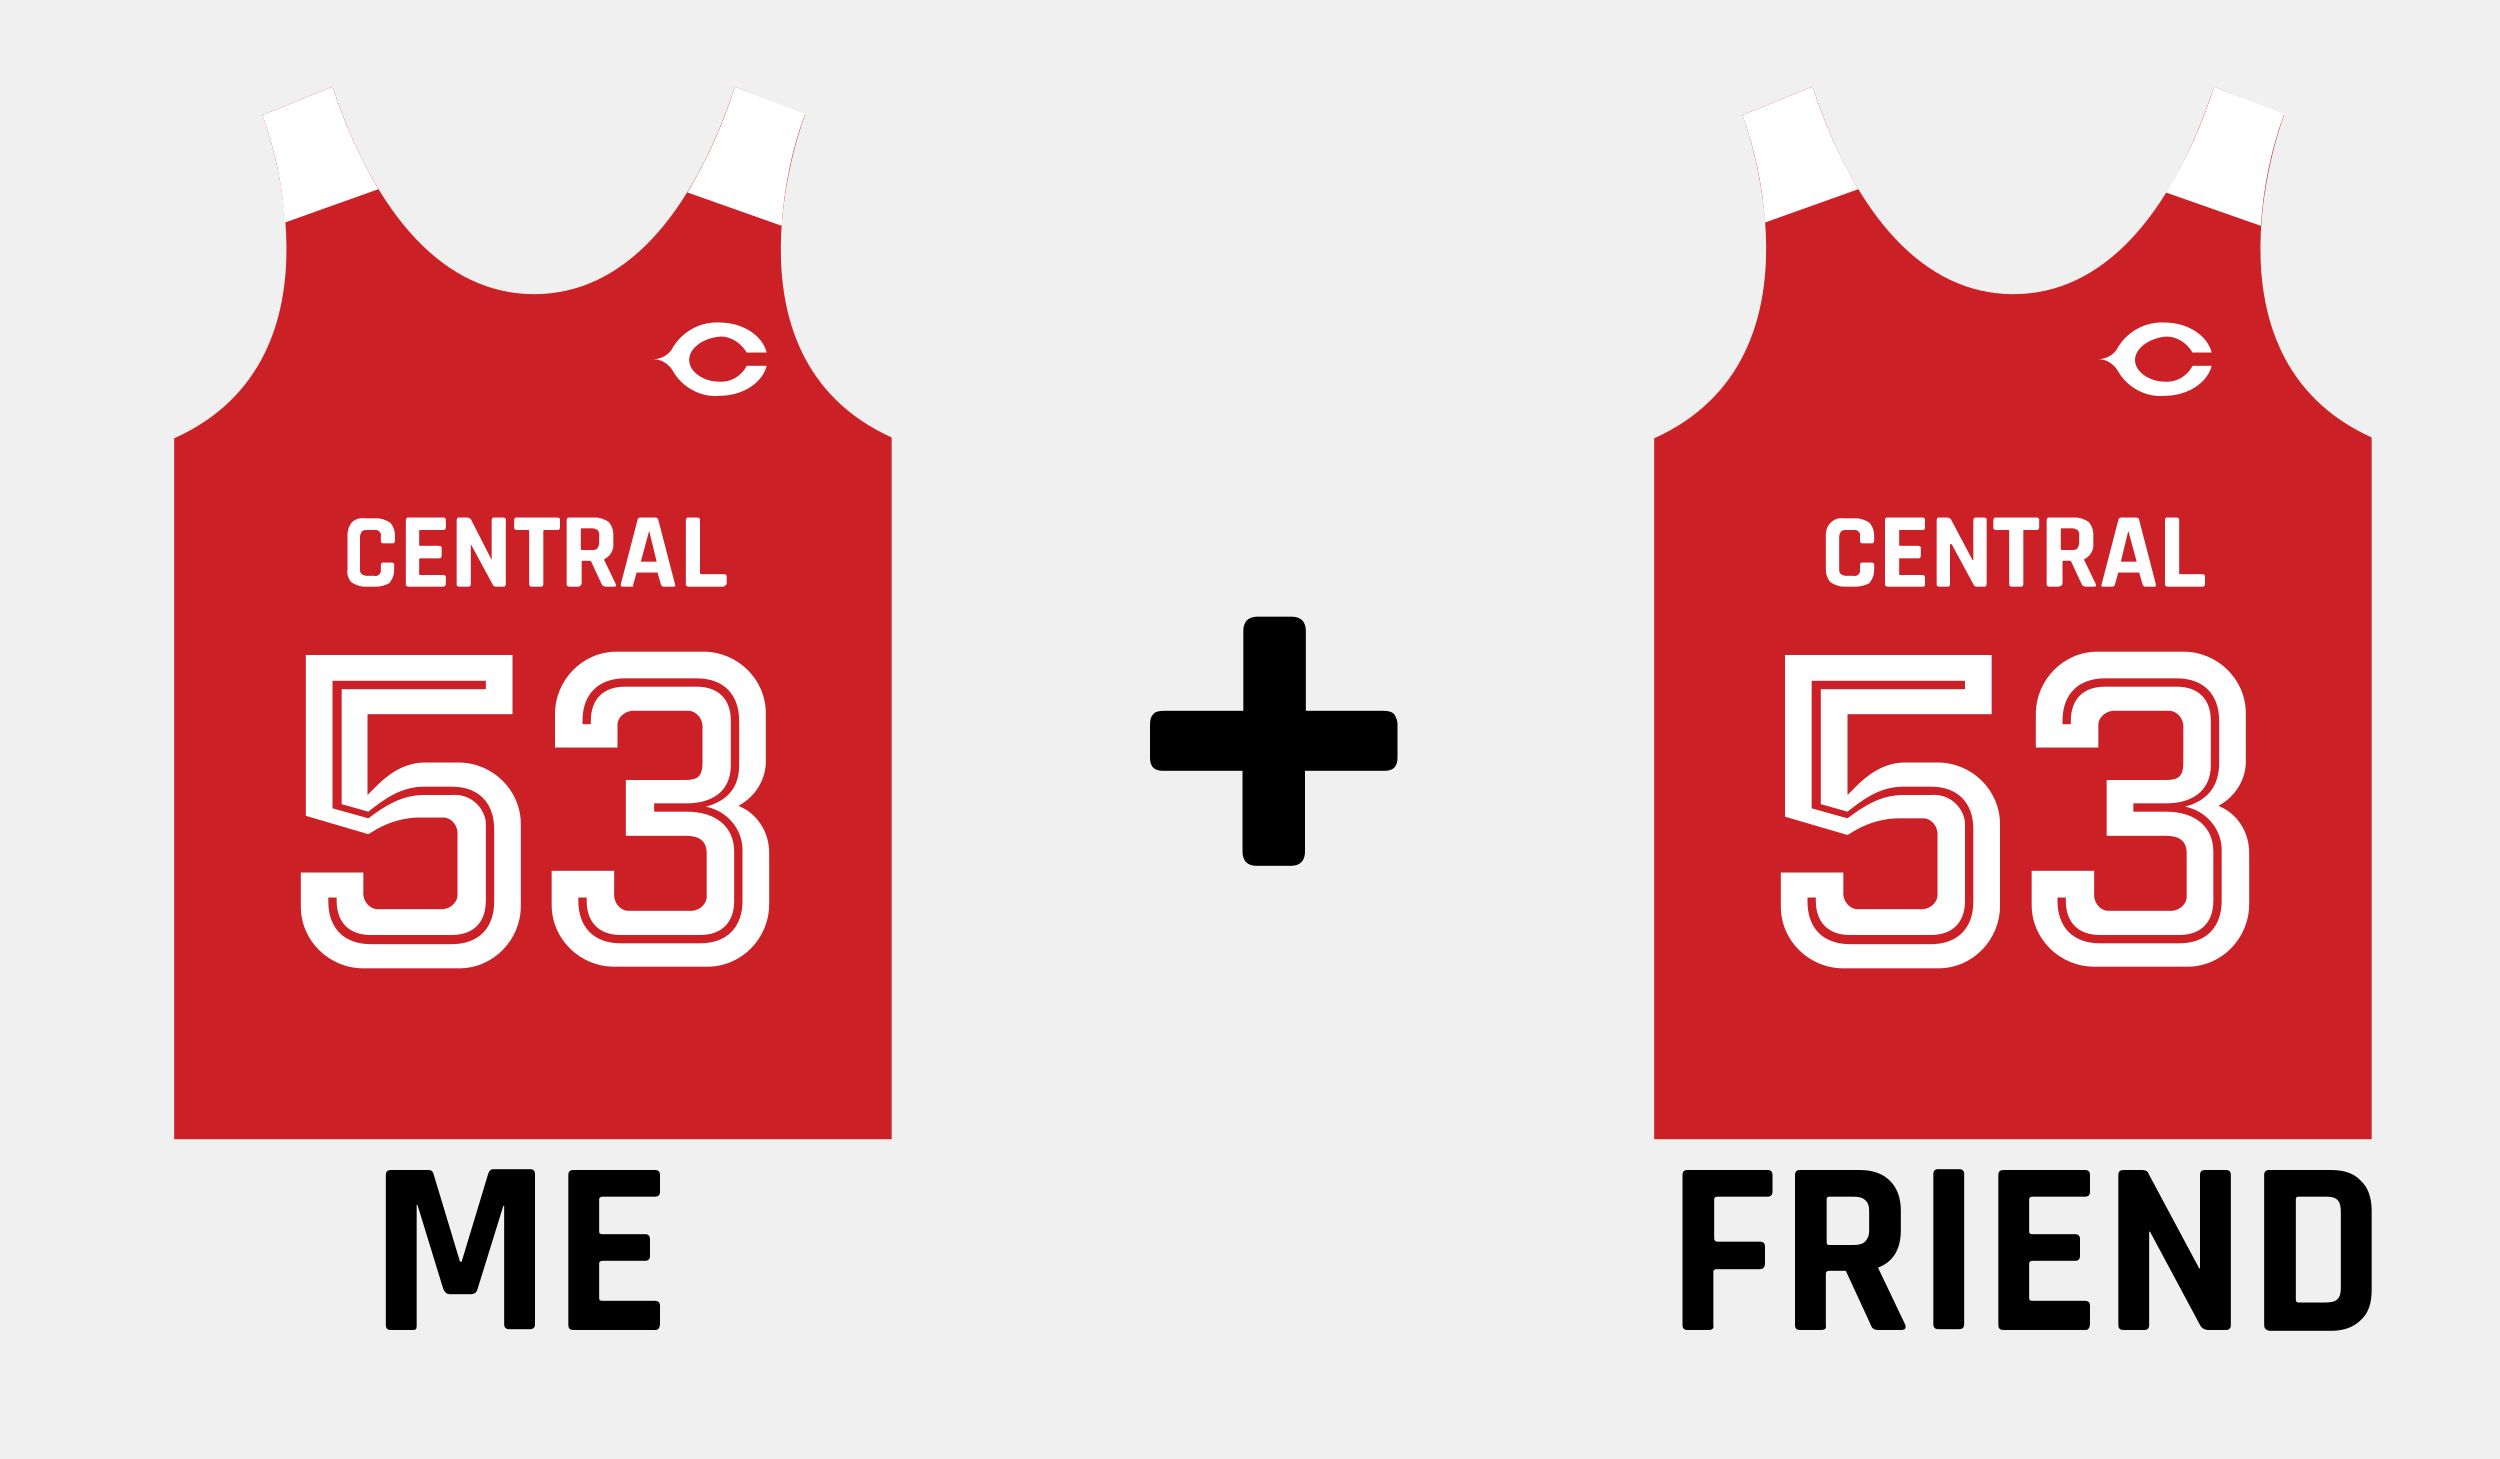
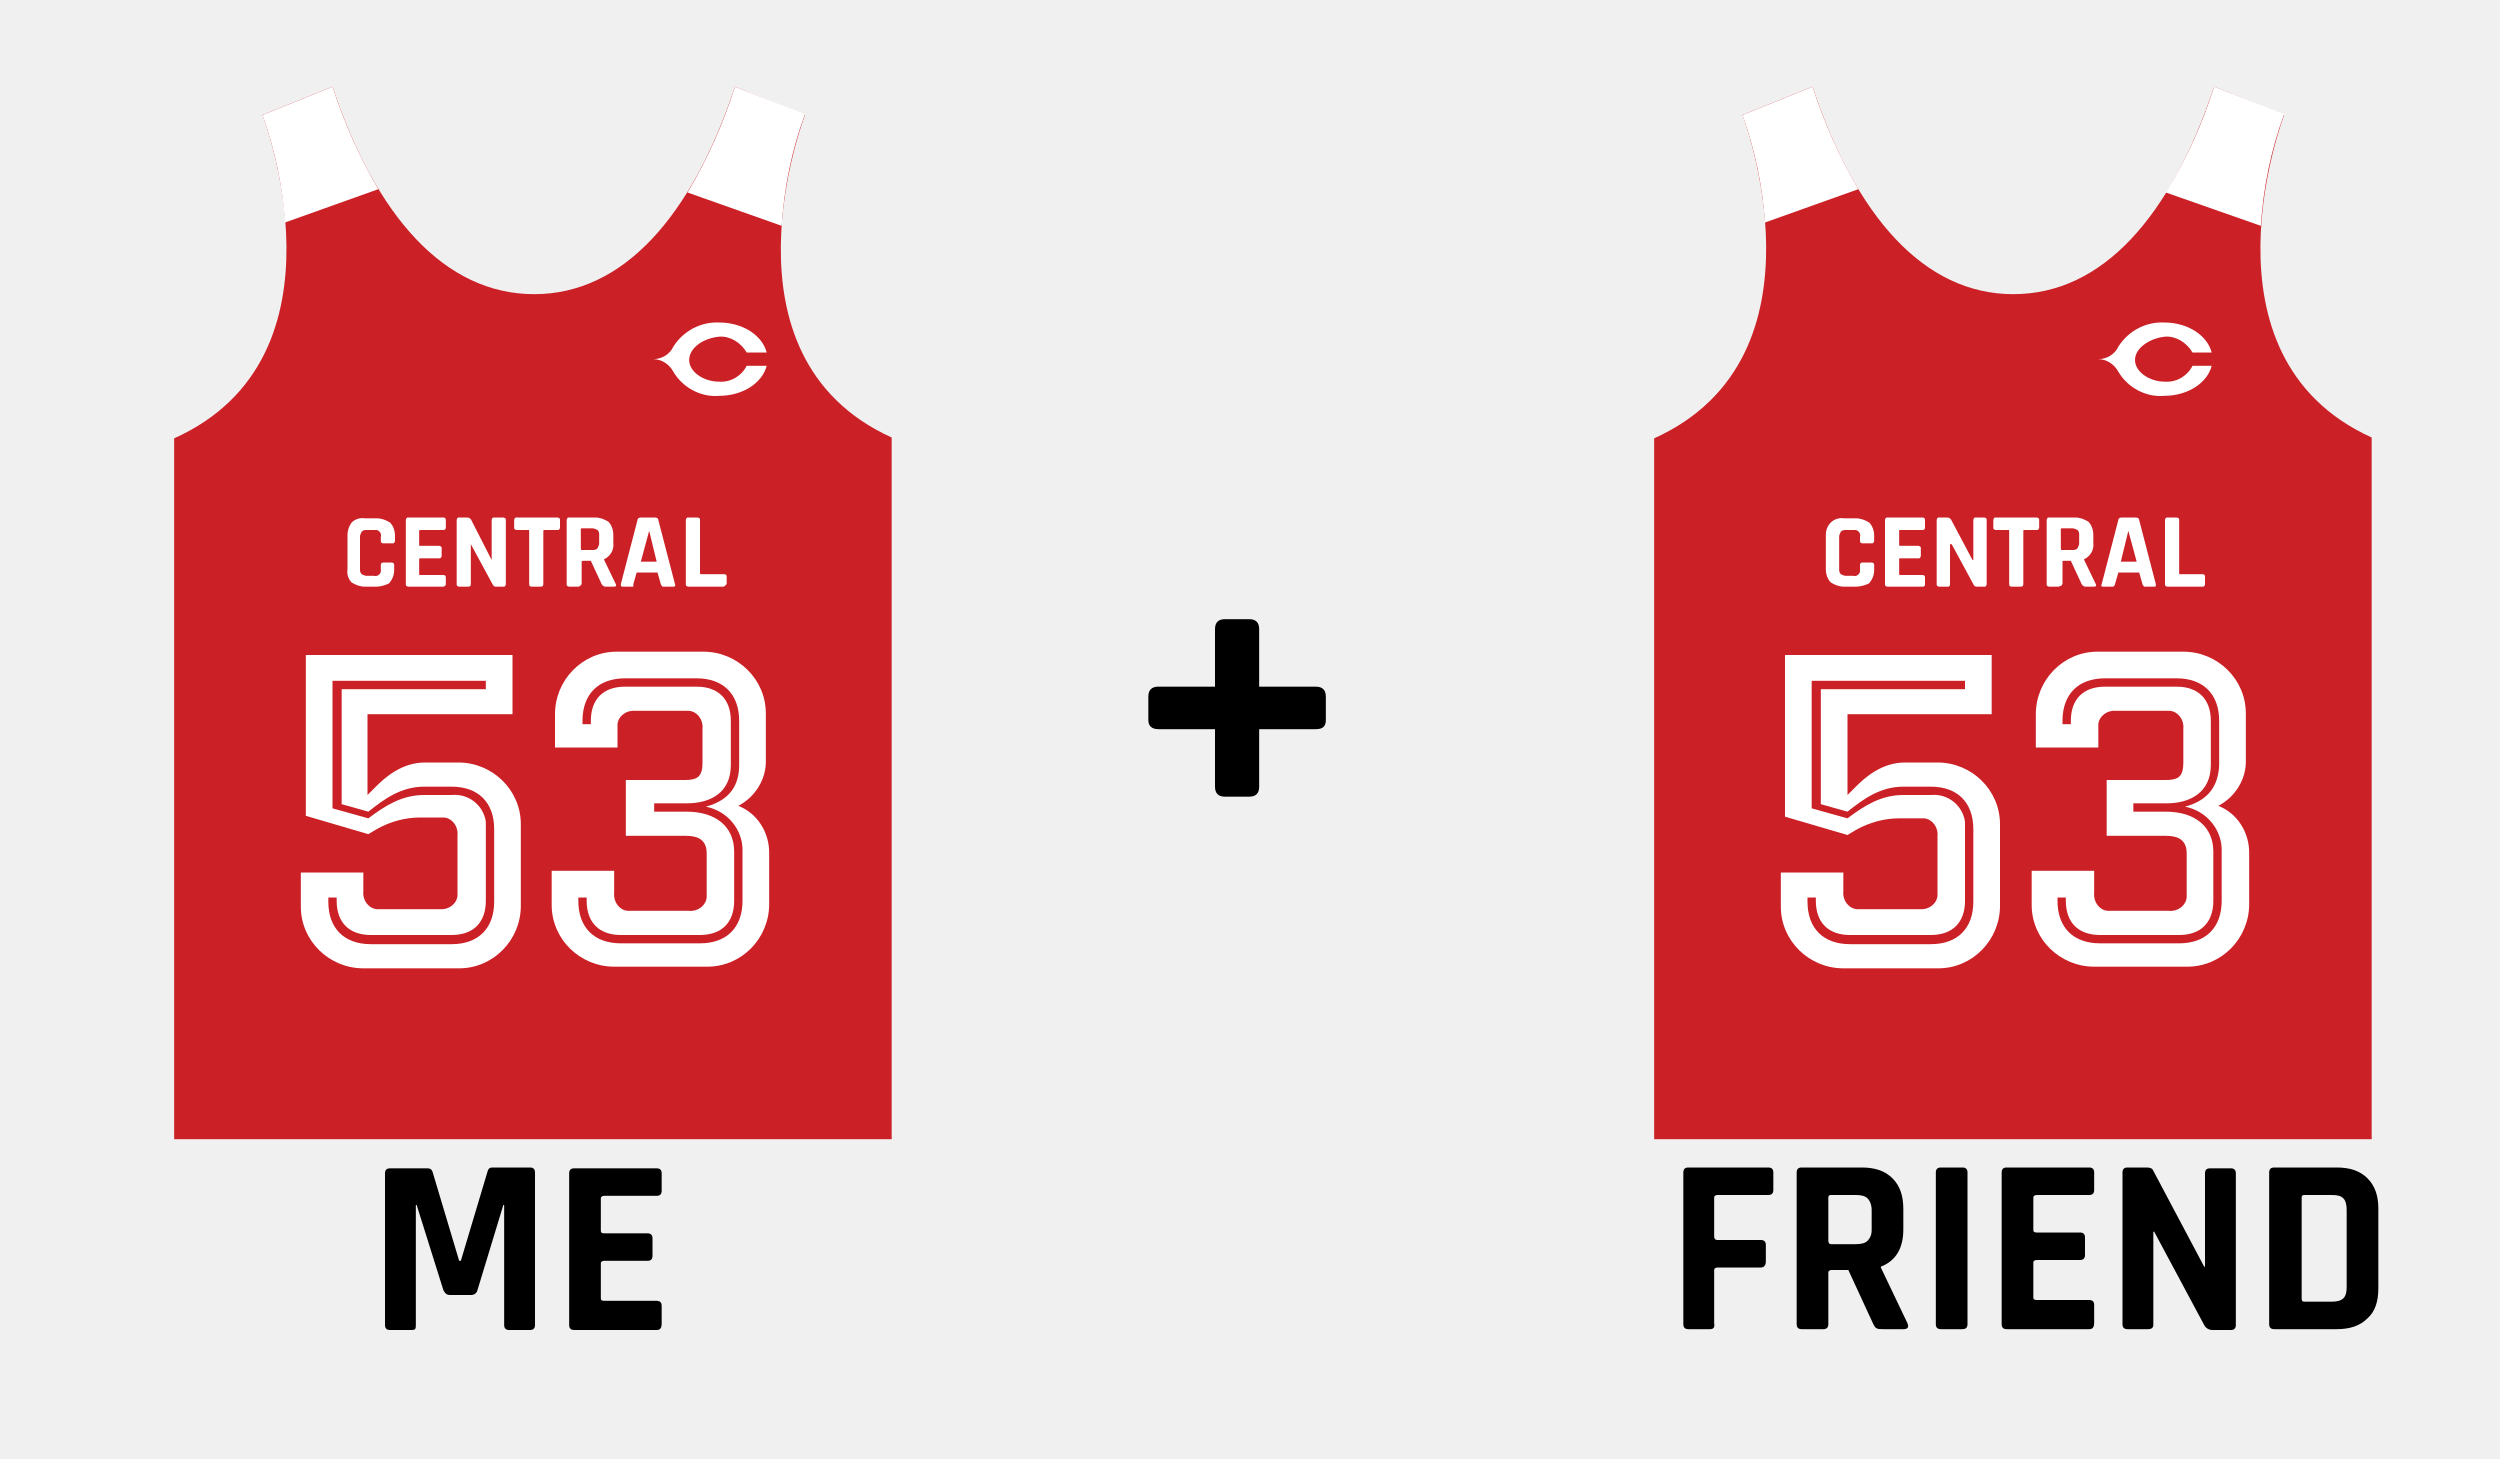
<svg xmlns="http://www.w3.org/2000/svg" version="1.1" id="Layer_2" x="0px" y="0px" viewBox="0 0 300 175" style="enable-background:new 0 0 300 175;" xml:space="preserve">
  <style type="text/css">
	.st0{fill:#CB2026;}
	.st1{fill:#FFFFFF;}
- 	.st2{enable-background:new    ;}
</style>
-   <path class="st0" d="M96.6,13.8l-8.4-3.4C83,26,74.8,35.3,64.1,35.3S45.1,26,39.9,10.4l-8.4,3.4c0,0,11.2,29-10.6,38.8v84.1h86.1  V52.5C85.4,42.7,96.6,13.8,96.6,13.8z" />
-   <path class="st1" d="M44.1,85.7v9.7l1-1c1.1-1.1,3.1-2.9,5.9-2.9H55c4.1,0,7.5,3.3,7.5,7.4c0,0,0,0,0,0.1v9.7c0,4.1-3.3,7.5-7.4,7.5  c0,0,0,0-0.1,0H43.6c-4.1,0-7.5-3.3-7.5-7.4c0,0,0,0,0-0.1v-4h7.5v2.3c-0.1,1,0.6,2,1.6,2.1c0.1,0,0.3,0,0.4,0h7.2  c1,0.1,2-0.6,2.1-1.6c0-0.2,0-0.3,0-0.5v-6.8c0.1-1-0.6-2-1.6-2.1c-0.1,0-0.3,0-0.4,0h-2.5c-1.8,0-3.6,0.5-5.2,1.4l-1,0.6l-7.5-2.2  V78.6h24.8v7.1H44.1z M39.4,108.2c0,3.2,1.9,5.1,5.1,5.1h9.7c3.2,0,5.1-1.9,5.1-5.1v-8.7c0-3.2-1.9-5.1-5.1-5.1h-3.3  c-2.8,0-4.8,1.5-6.7,3l-3.2-0.9V82.7h17.3v-1H39.9V97l4.3,1.2c2-1.5,4-2.8,6.7-2.8h3.3c2-0.2,3.8,1.2,4.1,3.2c0,0.3,0,0.6,0,0.8v8.7  c0,2.6-1.5,4.1-4.1,4.1h-9.7c-2.6,0-4.1-1.5-4.1-4.1v-0.4h-1L39.4,108.2z" />
+   <path class="st0" d="M96.6,13.8l-8.4-3.4C83,26,74.8,35.3,64.1,35.3s-19-9.3-24.2-24.9l-8.4,3.4c0,0,11.2,29-10.6,38.8v84.1H107  V52.5C85.4,42.7,96.6,13.8,96.6,13.8z" />
+   <path class="st1" d="M44.1,85.7v9.7l1-1c1.1-1.1,3.1-2.9,5.9-2.9h4c4.1,0,7.5,3.3,7.5,7.4c0,0,0,0,0,0.1v9.7c0,4.1-3.3,7.5-7.4,7.5  c0,0,0,0-0.1,0H43.6c-4.1,0-7.5-3.3-7.5-7.4c0,0,0,0,0-0.1v-4h7.5v2.3c-0.1,1,0.6,2,1.6,2.1c0.1,0,0.3,0,0.4,0h7.2  c1,0.1,2-0.6,2.1-1.6c0-0.2,0-0.3,0-0.5v-6.8c0.1-1-0.6-2-1.6-2.1c-0.1,0-0.3,0-0.4,0h-2.5c-1.8,0-3.6,0.5-5.2,1.4l-1,0.6l-7.5-2.2  V78.6h24.8v7.1H44.1z M39.4,108.2c0,3.2,1.9,5.1,5.1,5.1h9.7c3.2,0,5.1-1.9,5.1-5.1v-8.7c0-3.2-1.9-5.1-5.1-5.1h-3.3  c-2.8,0-4.8,1.5-6.7,3L41,96.5V82.7h17.3v-1H39.9V97l4.3,1.2c2-1.5,4-2.8,6.7-2.8h3.3c2-0.2,3.8,1.2,4.1,3.2c0,0.3,0,0.6,0,0.8v8.7  c0,2.6-1.5,4.1-4.1,4.1h-9.7c-2.6,0-4.1-1.5-4.1-4.1v-0.4h-1V108.2z" />
  <path class="st1" d="M73.7,107.2c-0.1,1,0.6,2,1.6,2.1c0.1,0,0.3,0,0.4,0h7c1,0.1,2-0.6,2.1-1.6c0-0.1,0-0.3,0-0.4v-4.9  c0-1.6-1-2.1-2.5-2.1h-7.2v-6.7h7.1c1.5,0,2.1-0.4,2.1-2.1v-4.1c0.1-1-0.6-2-1.6-2.1c-0.1,0-0.3,0-0.4,0h-6.1c-1-0.1-2,0.6-2.1,1.6  c0,0.1,0,0.3,0,0.4v2.4h-7.5v-4c0-4.1,3.3-7.5,7.4-7.5c0,0,0,0,0.1,0h10.3c4.1,0,7.5,3.3,7.5,7.4c0,0,0,0,0,0.1v5.4  c0.1,2.3-1.2,4.5-3.3,5.6c2.3,0.9,3.7,3.2,3.7,5.6v6.2c0,4.1-3.3,7.5-7.4,7.5c0,0,0,0-0.1,0H73.7c-4.1,0-7.5-3.3-7.5-7.4  c0,0,0,0,0-0.1v-4h7.5V107.2z M88.7,91.8v-5.3c0-3.2-1.9-5.1-5.1-5.1H75c-3.2,0-5.1,1.9-5.1,5.1v0.4h1v-0.4c0-2.6,1.5-4.1,4.1-4.1  h8.6c2.6,0,4.1,1.5,4.1,4.1v5.3c0,3.3-2.4,4.6-5.3,4.6h-3.9v1h3.9c3.5,0,5.7,1.8,5.7,4.8v5.9c0,2.6-1.5,4.1-4.1,4.1h-9.5  c-2.6,0-4.1-1.5-4.1-4.1v-0.4h-1v0.4c0,3.2,1.9,5.1,5.1,5.1H84c3.2,0,5.1-1.9,5.1-5.1v-5.9c0.1-2.6-1.8-4.9-4.4-5.4  C87.7,96,88.7,94.1,88.7,91.8L88.7,91.8z" />
  <path class="st1" d="M93.8,27.1c0.3-4.6,1.2-9.1,2.8-13.4l-8.4-3.3c-1.4,4.4-3.3,8.7-5.7,12.7L93.8,27.1z" />
  <path class="st1" d="M45.4,22.7c-2.3-3.9-4.1-8-5.5-12.3l-8.4,3.4c1.5,4.2,2.4,8.5,2.7,12.9L45.4,22.7z" />
  <path class="st1" d="M82.7,43.2c0,1.4,1.7,2.6,3.6,2.6c1.4,0.1,2.7-0.7,3.3-1.9H92c-0.5,2-2.8,3.6-5.7,3.6c-2.2,0.2-4.4-1-5.5-2.9  c-0.5-0.9-1.4-1.5-2.4-1.5c1,0,2-0.6,2.4-1.5c1.2-1.9,3.3-3,5.5-2.9c2.9,0,5.2,1.6,5.7,3.6h-2.4c-0.7-1.2-2-2-3.3-1.9  C84.3,40.6,82.7,41.8,82.7,43.2z" />
-   <path class="st1" d="M45.2,70.4h-1.4c-0.6,0-1.1-0.2-1.6-0.5c-0.4-0.4-0.6-1-0.5-1.6v-4.1c0-0.6,0.2-1.1,0.5-1.5  c0.4-0.4,1-0.6,1.6-0.5h1.4c0.6,0,1.1,0.2,1.6,0.5c0.4,0.4,0.6,1,0.6,1.6v0.6c0,0.1-0.1,0.3-0.2,0.3c0,0,0,0-0.1,0h-1.1  c-0.2,0-0.3-0.1-0.3-0.3v-0.5c0.1-0.3-0.1-0.7-0.5-0.8c-0.1,0-0.2,0-0.3,0H44c-0.2,0-0.4,0-0.6,0.2c-0.1,0.2-0.2,0.4-0.2,0.6v3.9  c0,0.2,0,0.4,0.2,0.6c0.2,0.1,0.4,0.2,0.6,0.2h0.9c0.3,0.1,0.7-0.1,0.8-0.5c0-0.1,0-0.2,0-0.3v-0.5c0-0.2,0.1-0.3,0.3-0.3H47  c0.1,0,0.3,0.1,0.3,0.2c0,0,0,0,0,0.1v0.6c0,0.6-0.2,1.1-0.6,1.6C46.3,70.2,45.7,70.4,45.2,70.4z" />
+   <path class="st1" d="M45.2,70.4h-1.4c-0.6,0-1.1-0.2-1.6-0.5c-0.4-0.4-0.6-1-0.5-1.6v-4.1c0-0.6,0.2-1.1,0.5-1.5  c0.4-0.4,1-0.6,1.6-0.5h1.4c0.6,0,1.1,0.2,1.6,0.5c0.4,0.4,0.6,1,0.6,1.6v0.6c0,0.1-0.1,0.3-0.2,0.3c0,0,0,0-0.1,0H46  c-0.2,0-0.3-0.1-0.3-0.3v-0.5c0.1-0.3-0.1-0.7-0.5-0.8c-0.1,0-0.2,0-0.3,0H44c-0.2,0-0.4,0-0.6,0.2c-0.1,0.2-0.2,0.4-0.2,0.6v3.9  c0,0.2,0,0.4,0.2,0.6c0.2,0.1,0.4,0.2,0.6,0.2h0.9c0.3,0.1,0.7-0.1,0.8-0.5c0-0.1,0-0.2,0-0.3v-0.5c0-0.2,0.1-0.3,0.3-0.3h1  c0.1,0,0.3,0.1,0.3,0.2c0,0,0,0,0,0.1v0.6c0,0.6-0.2,1.1-0.6,1.6C46.3,70.2,45.7,70.4,45.2,70.4z" />
  <path class="st1" d="M53.2,70.4H49c-0.1,0-0.3-0.1-0.3-0.2c0,0,0,0,0-0.1v-7.7c0-0.1,0.1-0.3,0.2-0.3c0,0,0,0,0.1,0h4.2  c0.2,0,0.3,0.1,0.3,0.3v0.9c0,0.2-0.1,0.3-0.3,0.3h-2.7c-0.1,0-0.2,0-0.2,0.1v1.7c0,0.1,0,0.1,0.2,0.1h2.2c0.1,0,0.3,0.1,0.3,0.2  c0,0,0,0,0,0.1v0.9c0,0.1-0.1,0.3-0.2,0.3c0,0,0,0-0.1,0h-2.2c-0.1,0-0.2,0-0.2,0.1v1.8c0,0.1,0,0.1,0.2,0.1h2.7  c0.2,0,0.3,0.1,0.3,0.3v0.9C53.4,70.3,53.3,70.4,53.2,70.4z" />
-   <path class="st1" d="M56.2,70.4h-1.1c-0.1,0-0.3-0.1-0.3-0.2c0,0,0,0,0-0.1v-7.7c0-0.1,0.1-0.3,0.2-0.3c0,0,0,0,0.1,0h1  c0.1,0,0.3,0.1,0.4,0.2l2.5,4.9h0v-4.8c0-0.1,0.1-0.3,0.2-0.3c0,0,0,0,0.1,0h1.1c0.1,0,0.3,0.1,0.3,0.2c0,0,0,0,0,0.1v7.7  c0,0.1-0.1,0.3-0.2,0.3c0,0,0,0-0.1,0h-0.9c-0.2,0-0.3-0.1-0.4-0.3l-2.6-4.8h0v4.8C56.5,70.3,56.4,70.4,56.2,70.4  C56.2,70.4,56.2,70.4,56.2,70.4z" />
-   <path class="st1" d="M64.9,70.4h-1.1c-0.2,0-0.3-0.1-0.3-0.3v-6.4c0-0.1,0-0.1-0.1-0.1c0,0,0,0,0,0H62c-0.1,0-0.3-0.1-0.3-0.2  c0,0,0,0,0-0.1v-0.9c0-0.1,0.1-0.3,0.2-0.3c0,0,0,0,0.1,0h4.9c0.1,0,0.3,0.1,0.3,0.2c0,0,0,0,0,0.1v0.9c0,0.1-0.1,0.3-0.2,0.3  c0,0,0,0-0.1,0h-1.5c-0.1,0-0.2,0-0.2,0.1v6.4C65.2,70.3,65.1,70.4,64.9,70.4C65,70.4,65,70.4,64.9,70.4z" />
-   <path class="st1" d="M69.4,70.4h-1.1c-0.1,0-0.3-0.1-0.3-0.2c0,0,0,0,0-0.1v-7.7c0-0.1,0.1-0.3,0.2-0.3c0,0,0,0,0.1,0h3.1  c0.6,0,1.1,0.2,1.6,0.5c0.4,0.4,0.6,1,0.6,1.6v1c0.1,0.8-0.4,1.6-1.1,1.9v0.1l1.4,2.9c0.1,0.2,0,0.3-0.2,0.3h-1  c-0.1,0-0.2,0-0.3-0.1c-0.1,0-0.1-0.1-0.2-0.2l-1.3-2.8h-0.9c-0.1,0-0.2,0-0.2,0.1v2.6c0,0.1-0.1,0.3-0.2,0.3  C69.5,70.4,69.5,70.4,69.4,70.4z M69.8,66h1.3c0.2,0,0.4,0,0.6-0.2c0.1-0.2,0.2-0.4,0.2-0.6v-1c0-0.2,0-0.4-0.2-0.6  c-0.2-0.1-0.4-0.2-0.6-0.2h-1.3c-0.1,0-0.1,0-0.1,0.1c0,0,0,0,0,0v2.2C69.7,65.9,69.7,66,69.8,66C69.8,66,69.8,66,69.8,66z" />
-   <path class="st1" d="M76,70.4h-1.3c-0.2,0-0.2-0.1-0.2-0.3l2-7.7c0-0.2,0.2-0.3,0.4-0.3h1.7c0.2,0,0.4,0.1,0.4,0.3l2,7.7  c0.1,0.2,0,0.3-0.2,0.3h-1.2c-0.1,0-0.1,0-0.2-0.1c0-0.1-0.1-0.1-0.1-0.2l-0.4-1.4h-2.5l-0.4,1.4c0,0.1,0,0.1-0.1,0.2  C76.1,70.4,76.1,70.4,76,70.4z M77.9,63.7l-1,3.7h1.9L77.9,63.7L77.9,63.7z" />
+   <path class="st1" d="M56.2,70.4h-1.1c-0.1,0-0.3-0.1-0.3-0.2c0,0,0,0,0-0.1v-7.7c0-0.1,0.1-0.3,0.2-0.3c0,0,0,0,0.1,0h1  c0.1,0,0.3,0.1,0.4,0.2l2.5,4.9l0,0v-4.8c0-0.1,0.1-0.3,0.2-0.3c0,0,0,0,0.1,0h1.1c0.1,0,0.3,0.1,0.3,0.2c0,0,0,0,0,0.1v7.7  c0,0.1-0.1,0.3-0.2,0.3c0,0,0,0-0.1,0h-0.9c-0.2,0-0.3-0.1-0.4-0.3l-2.6-4.8l0,0v4.8C56.5,70.3,56.4,70.4,56.2,70.4L56.2,70.4z" />
+   <path class="st1" d="M64.9,70.4h-1.1c-0.2,0-0.3-0.1-0.3-0.3v-6.4c0-0.1,0-0.1-0.1-0.1l0,0H62c-0.1,0-0.3-0.1-0.3-0.2c0,0,0,0,0-0.1  v-0.9c0-0.1,0.1-0.3,0.2-0.3c0,0,0,0,0.1,0h4.9c0.1,0,0.3,0.1,0.3,0.2c0,0,0,0,0,0.1v0.9c0,0.1-0.1,0.3-0.2,0.3c0,0,0,0-0.1,0h-1.5  c-0.1,0-0.2,0-0.2,0.1v6.4C65.2,70.3,65.1,70.4,64.9,70.4C65,70.4,65,70.4,64.9,70.4z" />
+   <path class="st1" d="M69.4,70.4h-1.1c-0.1,0-0.3-0.1-0.3-0.2c0,0,0,0,0-0.1v-7.7c0-0.1,0.1-0.3,0.2-0.3c0,0,0,0,0.1,0h3.1  c0.6,0,1.1,0.2,1.6,0.5c0.4,0.4,0.6,1,0.6,1.6v1c0.1,0.8-0.4,1.6-1.1,1.9v0.1l1.4,2.9c0.1,0.2,0,0.3-0.2,0.3h-1  c-0.1,0-0.2,0-0.3-0.1c-0.1,0-0.1-0.1-0.2-0.2l-1.3-2.8H70c-0.1,0-0.2,0-0.2,0.1V70c0,0.1-0.1,0.3-0.2,0.3  C69.5,70.4,69.5,70.4,69.4,70.4z M69.8,66h1.3c0.2,0,0.4,0,0.6-0.2c0.1-0.2,0.2-0.4,0.2-0.6v-1c0-0.2,0-0.4-0.2-0.6  c-0.2-0.1-0.4-0.2-0.6-0.2h-1.3c-0.1,0-0.1,0-0.1,0.1l0,0v2.2C69.7,65.9,69.7,66,69.8,66L69.8,66z" />
+   <path class="st1" d="M76,70.4h-1.3c-0.2,0-0.2-0.1-0.2-0.3l2-7.7c0-0.2,0.2-0.3,0.4-0.3h1.7c0.2,0,0.4,0.1,0.4,0.3l2,7.7  c0.1,0.2,0,0.3-0.2,0.3h-1.2c-0.1,0-0.1,0-0.2-0.1c0-0.1-0.1-0.1-0.1-0.2l-0.4-1.4h-2.5L76,70.1C76,70.2,76,70.2,76,70.4  C76.1,70.4,76.1,70.4,76,70.4z M77.9,63.7l-1,3.7h1.9L77.9,63.7L77.9,63.7z" />
  <path class="st1" d="M86.8,70.4h-4.2c-0.1,0-0.3-0.1-0.3-0.2c0,0,0,0,0-0.1v-7.7c0-0.1,0.1-0.3,0.2-0.3c0,0,0,0,0.1,0h1.1  c0.1,0,0.3,0.1,0.3,0.2c0,0,0,0,0,0.1v6.4c0,0.1,0.1,0.1,0.2,0.1h2.7c0.2,0,0.3,0.1,0.3,0.3v0.9C87,70.3,86.9,70.4,86.8,70.4z" />
-   <g class="st2">
-     <path d="M156.5,85.3h9.5c0.6,0,1,0.1,1.3,0.4c0.2,0.3,0.4,0.7,0.4,1.3v3.9c0,1.1-0.5,1.6-1.6,1.6h-9.5v9.7c0,1.1-0.6,1.7-1.7,1.7   h-4.1c-1.1,0-1.7-0.6-1.7-1.7v-9.7h-9.5c-1.1,0-1.6-0.5-1.6-1.6V87c0-0.6,0.1-1,0.4-1.3c0.2-0.3,0.7-0.4,1.3-0.4h9.5v-9.6   c0-1.1,0.6-1.7,1.7-1.7h4.1c1.1,0,1.7,0.6,1.7,1.7V85.3z" />
-   </g>
  <path class="st0" d="M274.1,13.8l-8.4-3.4c-5.2,15.6-13.4,24.9-24.1,24.9s-18.9-9.3-24.1-24.9l-8.4,3.4c0,0,11.1,29-10.6,38.8v84.1  h86.1V52.5C263,42.7,274.1,13.8,274.1,13.8z" />
-   <path class="st1" d="M221.7,85.7v9.7l1-1c1.1-1.1,3.1-2.9,5.9-2.9h3.9c4.1,0,7.5,3.3,7.5,7.4c0,0,0,0,0,0.1v9.7  c0,4.1-3.3,7.5-7.4,7.5c0,0,0,0-0.1,0h-11.3c-4.1,0-7.5-3.3-7.5-7.4c0,0,0,0,0-0.1v-4h7.5v2.3c-0.1,1,0.6,2,1.6,2.1  c0.1,0,0.3,0,0.4,0h7.2c1,0.1,2-0.6,2.1-1.6c0-0.1,0-0.3,0-0.4v-6.8c0.1-1-0.6-2-1.6-2.1c-0.1,0-0.3,0-0.4,0h-2.6  c-1.8,0-3.6,0.5-5.2,1.4l-1,0.6l-7.5-2.2V78.6H239v7.1H221.7z M216.9,108.2c0,3.2,1.9,5.1,5.1,5.1h9.7c3.2,0,5.1-1.9,5.1-5.1v-8.7  c0-3.2-1.9-5.1-5.1-5.1h-3.3c-2.8,0-4.8,1.5-6.7,3l-3.2-0.9V82.7h17.3v-1h-18.4V97l4.3,1.2c2-1.5,4-2.8,6.7-2.8h3.3  c2-0.2,3.8,1.2,4.1,3.2c0,0.3,0,0.6,0,0.8v8.7c0,2.6-1.5,4.1-4.1,4.1H222c-2.6,0-4.1-1.5-4.1-4.1v-0.4h-1L216.9,108.2z" />
-   <path class="st1" d="M251.3,107.2c-0.1,1,0.6,2,1.6,2.1c0.1,0,0.3,0,0.4,0h7c1,0.1,2-0.6,2.1-1.6c0-0.1,0-0.3,0-0.4v-4.9  c0-1.6-1-2.1-2.5-2.1h-7.1v-6.7h7.1c1.5,0,2.1-0.4,2.1-2.1v-4.1c0.1-1-0.6-2-1.6-2.1c-0.1,0-0.3,0-0.4,0h-6.1c-1-0.1-2,0.6-2.1,1.6  c0,0.1,0,0.3,0,0.4v2.4h-7.5v-4c0-4.1,3.3-7.5,7.4-7.5c0,0,0,0,0.1,0H262c4.1,0,7.5,3.3,7.5,7.4c0,0,0,0,0,0.1v5.4  c0.1,2.3-1.2,4.5-3.3,5.6c2.3,0.9,3.7,3.2,3.7,5.6v6.2c0,4.1-3.3,7.5-7.4,7.5c0,0,0,0-0.1,0h-11.1c-4.1,0-7.5-3.3-7.5-7.4  c0,0,0,0,0-0.1v-4h7.5V107.2z M266.3,91.8v-5.3c0-3.2-1.9-5.1-5.1-5.1h-8.6c-3.2,0-5.1,1.9-5.1,5.1v0.4h1v-0.4  c0-2.6,1.5-4.1,4.1-4.1h8.6c2.6,0,4.1,1.5,4.1,4.1v5.3c0,3.3-2.5,4.6-5.3,4.6H256v1h3.9c3.5,0,5.7,1.8,5.7,4.8v5.9  c0,2.6-1.5,4.1-4.1,4.1h-9.5c-2.6,0-4.1-1.5-4.1-4.1v-0.4h-1v0.4c0,3.2,1.9,5.1,5.1,5.1h9.5c3.2,0,5.1-1.9,5.1-5.1v-5.9  c0.1-2.6-1.8-4.9-4.4-5.4C265.2,96,266.2,94.1,266.3,91.8L266.3,91.8z" />
+   <path class="st1" d="M221.7,85.7v9.7l1-1c1.1-1.1,3.1-2.9,5.9-2.9h3.9c4.1,0,7.5,3.3,7.5,7.4c0,0,0,0,0,0.1v9.7  c0,4.1-3.3,7.5-7.4,7.5c0,0,0,0-0.1,0h-11.3c-4.1,0-7.5-3.3-7.5-7.4c0,0,0,0,0-0.1v-4h7.5v2.3c-0.1,1,0.6,2,1.6,2.1  c0.1,0,0.3,0,0.4,0h7.2c1,0.1,2-0.6,2.1-1.6c0-0.1,0-0.3,0-0.4v-6.8c0.1-1-0.6-2-1.6-2.1c-0.1,0-0.3,0-0.4,0h-2.6  c-1.8,0-3.6,0.5-5.2,1.4l-1,0.6l-7.5-2.2V78.6H239v7.1H221.7z M216.9,108.2c0,3.2,1.9,5.1,5.1,5.1h9.7c3.2,0,5.1-1.9,5.1-5.1v-8.7  c0-3.2-1.9-5.1-5.1-5.1h-3.3c-2.8,0-4.8,1.5-6.7,3l-3.2-0.9V82.7h17.3v-1h-18.4V97l4.3,1.2c2-1.5,4-2.8,6.7-2.8h3.3  c2-0.2,3.8,1.2,4.1,3.2c0,0.3,0,0.6,0,0.8v8.7c0,2.6-1.5,4.1-4.1,4.1H222c-2.6,0-4.1-1.5-4.1-4.1v-0.4h-1V108.2z" />
+   <path class="st1" d="M251.3,107.2c-0.1,1,0.6,2,1.6,2.1c0.1,0,0.3,0,0.4,0h7c1,0.1,2-0.6,2.1-1.6c0-0.1,0-0.3,0-0.4v-4.9  c0-1.6-1-2.1-2.5-2.1h-7.1v-6.7h7.1c1.5,0,2.1-0.4,2.1-2.1v-4.1c0.1-1-0.6-2-1.6-2.1c-0.1,0-0.3,0-0.4,0h-6.1c-1-0.1-2,0.6-2.1,1.6  c0,0.1,0,0.3,0,0.4v2.4h-7.5v-4c0-4.1,3.3-7.5,7.4-7.5c0,0,0,0,0.1,0H262c4.1,0,7.5,3.3,7.5,7.4c0,0,0,0,0,0.1v5.4  c0.1,2.3-1.2,4.5-3.3,5.6c2.3,0.9,3.7,3.2,3.7,5.6v6.2c0,4.1-3.3,7.5-7.4,7.5c0,0,0,0-0.1,0h-11.1c-4.1,0-7.5-3.3-7.5-7.4  c0,0,0,0,0-0.1v-4h7.5L251.3,107.2L251.3,107.2z M266.3,91.8v-5.3c0-3.2-1.9-5.1-5.1-5.1h-8.6c-3.2,0-5.1,1.9-5.1,5.1v0.4h1v-0.4  c0-2.6,1.5-4.1,4.1-4.1h8.6c2.6,0,4.1,1.5,4.1,4.1v5.3c0,3.3-2.5,4.6-5.3,4.6h-4v1h3.9c3.5,0,5.7,1.8,5.7,4.8v5.9  c0,2.6-1.5,4.1-4.1,4.1H252c-2.6,0-4.1-1.5-4.1-4.1v-0.4h-1v0.4c0,3.2,1.9,5.1,5.1,5.1h9.5c3.2,0,5.1-1.9,5.1-5.1v-5.9  c0.1-2.6-1.8-4.9-4.4-5.4C265.2,96,266.2,94.1,266.3,91.8L266.3,91.8z" />
  <path class="st1" d="M271.3,27.1c0.3-4.6,1.2-9.1,2.8-13.4l-8.4-3.3c-1.4,4.4-3.3,8.7-5.8,12.7L271.3,27.1z" />
  <path class="st1" d="M223,22.7c-2.3-3.9-4.1-8-5.5-12.3l-8.4,3.4c1.5,4.2,2.4,8.5,2.7,12.9L223,22.7z" />
  <path class="st1" d="M256.2,43.2c0,1.4,1.7,2.6,3.6,2.6c1.4,0.1,2.7-0.7,3.3-1.9h2.3c-0.5,2-2.8,3.6-5.7,3.6c-2.2,0.2-4.4-1-5.5-2.9  c-0.5-0.9-1.4-1.5-2.4-1.5c1,0,2-0.6,2.4-1.5c1.2-1.9,3.3-3,5.5-2.9c2.9,0,5.2,1.6,5.7,3.6h-2.3c-0.7-1.2-2-2-3.3-1.9  C257.9,40.6,256.2,41.8,256.2,43.2z" />
  <path class="st1" d="M222.7,70.4h-1.4c-0.6,0-1.1-0.2-1.6-0.5c-0.4-0.4-0.6-1-0.6-1.6v-4.1c0-0.6,0.2-1.1,0.6-1.5  c0.4-0.4,1-0.6,1.6-0.5h1.4c0.6,0,1.1,0.2,1.6,0.5c0.4,0.4,0.6,1,0.6,1.6v0.6c0,0.1-0.1,0.3-0.2,0.3c0,0,0,0-0.1,0h-1.1  c-0.2,0-0.3-0.1-0.3-0.3v-0.5c0.1-0.3-0.1-0.7-0.5-0.8c-0.1,0-0.2,0-0.3,0h-0.9c-0.2,0-0.4,0-0.6,0.2c-0.1,0.2-0.2,0.4-0.2,0.6v3.9  c0,0.2,0,0.4,0.2,0.6c0.2,0.1,0.4,0.2,0.6,0.2h0.9c0.3,0.1,0.7-0.1,0.8-0.5c0-0.1,0-0.2,0-0.3v-0.5c0-0.2,0.1-0.3,0.3-0.3h1.1  c0.1,0,0.3,0.1,0.3,0.2c0,0,0,0,0,0.1v0.6c0,0.6-0.2,1.1-0.6,1.6C223.9,70.2,223.3,70.4,222.7,70.4z" />
  <path class="st1" d="M230.7,70.4h-4.2c-0.1,0-0.3-0.1-0.3-0.2c0,0,0,0,0-0.1v-7.7c0-0.1,0.1-0.3,0.2-0.3c0,0,0,0,0.1,0h4.2  c0.2,0,0.3,0.1,0.3,0.3v0.9c0,0.2-0.1,0.3-0.3,0.3H228c-0.1,0-0.1,0-0.1,0.1v1.7c0,0.1,0.1,0.1,0.1,0.1h2.2c0.1,0,0.3,0.1,0.3,0.2  c0,0,0,0,0,0.1v0.9c0,0.1-0.1,0.3-0.2,0.3c0,0,0,0-0.1,0H228c-0.1,0-0.1,0-0.1,0.1v1.8c0,0.1,0.1,0.1,0.1,0.1h2.7  c0.2,0,0.3,0.1,0.3,0.3v0.9C231,70.3,230.9,70.4,230.7,70.4z" />
-   <path class="st1" d="M233.8,70.4h-1.1c-0.1,0-0.3-0.1-0.3-0.2c0,0,0,0,0-0.1v-7.7c0-0.1,0.1-0.3,0.2-0.3c0,0,0,0,0.1,0h1  c0.1,0,0.3,0.1,0.4,0.2l2.6,4.9h0.1v-4.8c0-0.1,0.1-0.3,0.2-0.3c0,0,0,0,0.1,0h1c0.1,0,0.3,0.1,0.3,0.2c0,0,0,0,0,0.1v7.7  c0,0.1-0.1,0.3-0.2,0.3c0,0,0,0-0.1,0h-0.9c-0.2,0-0.3-0.1-0.4-0.3l-2.6-4.8H234v4.8C234,70.3,233.9,70.4,233.8,70.4  C233.8,70.4,233.8,70.4,233.8,70.4z" />
-   <path class="st1" d="M242.5,70.4h-1.1c-0.2,0-0.3-0.1-0.3-0.3v-6.4c0-0.1,0-0.1-0.1-0.1c0,0,0,0,0,0h-1.5c-0.1,0-0.3-0.1-0.3-0.2  c0,0,0,0,0-0.1v-0.9c0-0.1,0.1-0.3,0.2-0.3c0,0,0,0,0.1,0h4.9c0.1,0,0.3,0.1,0.3,0.2c0,0,0,0,0,0.1v0.9c0,0.1-0.1,0.3-0.2,0.3  c0,0,0,0-0.1,0h-1.5c-0.1,0-0.1,0-0.1,0.1v6.4C242.8,70.3,242.7,70.4,242.5,70.4C242.5,70.4,242.5,70.4,242.5,70.4z" />
-   <path class="st1" d="M247,70.4h-1.1c-0.1,0-0.3-0.1-0.3-0.2c0,0,0,0,0-0.1v-7.7c0-0.1,0.1-0.3,0.2-0.3c0,0,0,0,0.1,0h3.1  c0.6,0,1.1,0.2,1.6,0.5c0.4,0.4,0.6,1,0.6,1.6v1c0.1,0.8-0.4,1.6-1.1,1.9v0.1l1.4,2.9c0.1,0.2,0,0.3-0.2,0.3h-1  c-0.1,0-0.2,0-0.3-0.1c-0.1,0-0.1-0.1-0.2-0.2l-1.3-2.8h-0.9c-0.1,0-0.1,0-0.1,0.1v2.6c0,0.1-0.1,0.3-0.2,0.3  C247.1,70.4,247,70.4,247,70.4z M247.4,66h1.3c0.2,0,0.4,0,0.6-0.2c0.1-0.2,0.2-0.4,0.2-0.6v-1c0-0.2,0-0.4-0.2-0.6  c-0.2-0.1-0.4-0.2-0.6-0.2h-1.3c-0.1,0-0.1,0-0.1,0.1c0,0,0,0,0,0v2.2C247.3,65.9,247.3,66,247.4,66C247.4,66,247.4,66,247.4,66z" />
+   <path class="st1" d="M233.8,70.4h-1.1c-0.1,0-0.3-0.1-0.3-0.2c0,0,0,0,0-0.1v-7.7c0-0.1,0.1-0.3,0.2-0.3c0,0,0,0,0.1,0h1  c0.1,0,0.3,0.1,0.4,0.2l2.6,4.9h0.1v-4.8c0-0.1,0.1-0.3,0.2-0.3c0,0,0,0,0.1,0h1c0.1,0,0.3,0.1,0.3,0.2c0,0,0,0,0,0.1v7.7  c0,0.1-0.1,0.3-0.2,0.3c0,0,0,0-0.1,0h-0.9c-0.2,0-0.3-0.1-0.4-0.3l-2.6-4.8H234v4.8C234,70.3,233.9,70.4,233.8,70.4L233.8,70.4z" />
+   <path class="st1" d="M242.5,70.4h-1.1c-0.2,0-0.3-0.1-0.3-0.3v-6.4c0-0.1,0-0.1-0.1-0.1l0,0h-1.5c-0.1,0-0.3-0.1-0.3-0.2  c0,0,0,0,0-0.1v-0.9c0-0.1,0.1-0.3,0.2-0.3c0,0,0,0,0.1,0h4.9c0.1,0,0.3,0.1,0.3,0.2c0,0,0,0,0,0.1v0.9c0,0.1-0.1,0.3-0.2,0.3  c0,0,0,0-0.1,0h-1.5c-0.1,0-0.1,0-0.1,0.1v6.4C242.8,70.3,242.7,70.4,242.5,70.4L242.5,70.4z" />
+   <path class="st1" d="M247,70.4h-1.1c-0.1,0-0.3-0.1-0.3-0.2c0,0,0,0,0-0.1v-7.7c0-0.1,0.1-0.3,0.2-0.3c0,0,0,0,0.1,0h3.1  c0.6,0,1.1,0.2,1.6,0.5c0.4,0.4,0.6,1,0.6,1.6v1c0.1,0.8-0.4,1.6-1.1,1.9v0.1l1.4,2.9c0.1,0.2,0,0.3-0.2,0.3h-1  c-0.1,0-0.2,0-0.3-0.1c-0.1,0-0.1-0.1-0.2-0.2l-1.3-2.8h-0.9c-0.1,0-0.1,0-0.1,0.1V70c0,0.1-0.1,0.3-0.2,0.3  C247.1,70.4,247,70.4,247,70.4z M247.4,66h1.3c0.2,0,0.4,0,0.6-0.2c0.1-0.2,0.2-0.4,0.2-0.6v-1c0-0.2,0-0.4-0.2-0.6  c-0.2-0.1-0.4-0.2-0.6-0.2h-1.3c-0.1,0-0.1,0-0.1,0.1l0,0v2.2C247.3,65.9,247.3,66,247.4,66L247.4,66z" />
  <path class="st1" d="M253.5,70.4h-1.2c-0.1,0-0.2-0.1-0.1-0.3l2-7.7c0-0.2,0.2-0.3,0.4-0.3h1.7c0.2,0,0.4,0.1,0.4,0.3l2,7.7  c0,0.2,0,0.3-0.1,0.3h-1.2c-0.1,0-0.1,0-0.2-0.1c0-0.1-0.1-0.1-0.1-0.2l-0.4-1.4h-2.5l-0.4,1.4c0,0.1,0,0.1-0.1,0.2  C253.6,70.4,253.6,70.4,253.5,70.4z M255.4,63.7l-0.9,3.7h1.9L255.4,63.7L255.4,63.7z" />
  <path class="st1" d="M264.3,70.4h-4.2c-0.1,0-0.3-0.1-0.3-0.2c0,0,0,0,0-0.1v-7.7c0-0.1,0.1-0.3,0.2-0.3c0,0,0,0,0.1,0h1.1  c0.1,0,0.3,0.1,0.3,0.2c0,0,0,0,0,0.1v6.4c0,0.1,0,0.1,0.1,0.1h2.7c0.2,0,0.3,0.1,0.3,0.3v0.9C264.6,70.3,264.5,70.4,264.3,70.4z" />
-   <g class="st2">
-     <path d="M59.2,140.3h4.4c0.4,0,0.6,0.2,0.6,0.6v18c0,0.4-0.2,0.6-0.6,0.6h-2.5c-0.4,0-0.6-0.2-0.6-0.6v-14.2h-0.1l-3.1,10   c-0.1,0.4-0.4,0.6-0.8,0.6h-2.5c-0.4,0-0.6-0.2-0.8-0.6l-3.1-10.1h-0.1V159c0,0.2,0,0.4-0.1,0.5s-0.2,0.1-0.5,0.1h-2.5   c-0.4,0-0.6-0.2-0.6-0.6v-18c0-0.4,0.2-0.6,0.6-0.6h4.5c0.3,0,0.5,0.1,0.6,0.4l3.2,10.6h0.2l3.2-10.6   C58.7,140.5,58.9,140.3,59.2,140.3z" />
-     <path d="M78.6,159.6h-9.8c-0.4,0-0.6-0.2-0.6-0.6v-18c0-0.4,0.2-0.6,0.6-0.6h9.8c0.4,0,0.6,0.2,0.6,0.6v2c0,0.4-0.2,0.6-0.6,0.6   h-6.3c-0.2,0-0.4,0.1-0.4,0.3v3.9c0,0.2,0.1,0.3,0.4,0.3h5.1c0.4,0,0.6,0.2,0.6,0.6v2c0,0.4-0.2,0.6-0.6,0.6h-5.1   c-0.2,0-0.4,0.1-0.4,0.3v4.2c0,0.2,0.1,0.3,0.4,0.3h6.3c0.4,0,0.6,0.2,0.6,0.6v2C79.2,159.4,79,159.6,78.6,159.6z" />
+   <g>
+     <path d="M59.1,140.1h4.5c0.4,0,0.6,0.2,0.6,0.6V159c0,0.4-0.2,0.6-0.6,0.6h-2.5c-0.4,0-0.6-0.2-0.6-0.6v-14.4h-0.1l-3.1,10.2   c-0.1,0.4-0.4,0.6-0.8,0.6H54c-0.4,0-0.6-0.2-0.8-0.6l-3.2-10.2h-0.1V159c0,0.2,0,0.4-0.1,0.5c-0.1,0.1-0.3,0.1-0.5,0.1h-2.5   c-0.4,0-0.6-0.2-0.6-0.6v-18.2c0-0.4,0.2-0.6,0.6-0.6h4.5c0.3,0,0.5,0.1,0.6,0.4l3.2,10.7h0.2l3.2-10.7   C58.6,140.2,58.8,140.1,59.1,140.1z" />
+     <path d="M78.8,159.6h-9.9c-0.4,0-0.6-0.2-0.6-0.6v-18.2c0-0.4,0.2-0.6,0.6-0.6h9.9c0.4,0,0.6,0.2,0.6,0.6v2.1   c0,0.4-0.2,0.6-0.6,0.6h-6.3c-0.2,0-0.4,0.1-0.4,0.3v3.9c0,0.2,0.1,0.3,0.4,0.3h5.2c0.4,0,0.6,0.2,0.6,0.6v2.1   c0,0.4-0.2,0.6-0.6,0.6h-5.2c-0.2,0-0.4,0.1-0.4,0.3v4.2c0,0.2,0.1,0.3,0.4,0.3h6.3c0.4,0,0.6,0.2,0.6,0.6v2.1   C79.4,159.4,79.2,159.6,78.8,159.6z" />
  </g>
-   <g class="st2">
-     <path d="M205,159.6h-2.5c-0.4,0-0.6-0.2-0.6-0.6v-18c0-0.4,0.2-0.6,0.6-0.6h9.6c0.4,0,0.6,0.2,0.6,0.6v2c0,0.4-0.2,0.6-0.6,0.6h-6   c-0.2,0-0.4,0.1-0.4,0.3v4.7c0,0.2,0.1,0.4,0.4,0.4h5.1c0.4,0,0.6,0.2,0.6,0.6v2c0,0.4-0.2,0.7-0.6,0.7H206c-0.2,0-0.4,0.1-0.4,0.3   v6.4C205.7,159.4,205.5,159.6,205,159.6z" />
-     <path d="M218.5,159.6H216c-0.4,0-0.6-0.2-0.6-0.6v-18c0-0.4,0.2-0.6,0.6-0.6h7.1c1.6,0,2.8,0.4,3.7,1.3c0.9,0.9,1.3,2.1,1.3,3.6   v2.3c0,2.3-0.9,3.8-2.7,4.5v0.1l3.2,6.7c0.2,0.5,0,0.7-0.5,0.7h-2.4c-0.4,0-0.6,0-0.8-0.1c-0.2-0.1-0.3-0.2-0.4-0.5l-3-6.5h-2   c-0.2,0-0.4,0.1-0.4,0.3v6.2C219.2,159.4,219,159.6,218.5,159.6z M219.5,149.4h2.9c0.6,0,1.1-0.1,1.4-0.4c0.3-0.3,0.5-0.7,0.5-1.3   v-2.3c0-0.6-0.1-1.1-0.5-1.4c-0.3-0.3-0.8-0.4-1.4-0.4h-2.9c-0.2,0-0.3,0.1-0.3,0.3v5.2C219.2,149.3,219.3,149.4,219.5,149.4z" />
-     <path d="M235.7,140.9v18c0,0.4-0.2,0.6-0.6,0.6h-2.5c-0.4,0-0.6-0.2-0.6-0.6v-18c0-0.4,0.2-0.6,0.6-0.6h2.5   C235.5,140.3,235.7,140.5,235.7,140.9z" />
-     <path d="M250.2,159.6h-9.8c-0.4,0-0.6-0.2-0.6-0.6v-18c0-0.4,0.2-0.6,0.6-0.6h9.8c0.4,0,0.6,0.2,0.6,0.6v2c0,0.4-0.2,0.6-0.6,0.6   h-6.3c-0.2,0-0.4,0.1-0.4,0.3v3.9c0,0.2,0.1,0.3,0.4,0.3h5.1c0.4,0,0.6,0.2,0.6,0.6v2c0,0.4-0.2,0.6-0.6,0.6h-5.1   c-0.2,0-0.4,0.1-0.4,0.3v4.2c0,0.2,0.1,0.3,0.4,0.3h6.3c0.4,0,0.6,0.2,0.6,0.6v2C250.8,159.4,250.6,159.6,250.2,159.6z" />
-     <path d="M257.3,159.6h-2.5c-0.4,0-0.6-0.2-0.6-0.6v-18c0-0.4,0.2-0.6,0.6-0.6h2.2c0.4,0,0.7,0.1,0.8,0.4l6.1,11.4h0.1v-11.2   c0-0.4,0.2-0.6,0.6-0.6h2.5c0.4,0,0.6,0.2,0.6,0.6v18c0,0.4-0.2,0.6-0.6,0.6H265c-0.4,0-0.8-0.2-1-0.6l-6-11.2h-0.1V159   C257.9,159.4,257.7,159.6,257.3,159.6z" />
-     <path d="M271.7,159v-18c0-0.4,0.2-0.6,0.6-0.6h7.4c1.6,0,2.8,0.4,3.6,1.3c0.9,0.8,1.3,2.1,1.3,3.6v9.5c0,1.6-0.4,2.8-1.3,3.6   c-0.9,0.9-2.1,1.3-3.6,1.3h-7.4C271.9,159.6,271.7,159.4,271.7,159z M275.8,156.3h3.3c0.6,0,1.1-0.1,1.4-0.4   c0.3-0.3,0.4-0.7,0.4-1.4v-9.1c0-0.6-0.1-1.1-0.4-1.4c-0.3-0.3-0.7-0.4-1.4-0.4h-3.3c-0.2,0-0.3,0.1-0.3,0.3v12   C275.5,156.2,275.6,156.3,275.8,156.3z" />
+   <g>
+     <path d="M205.2,159.5h-2.6c-0.4,0-0.6-0.2-0.6-0.6v-18.2c0-0.4,0.2-0.6,0.6-0.6h9.6c0.4,0,0.6,0.2,0.6,0.6v2.1   c0,0.4-0.2,0.6-0.6,0.6h-6.1c-0.2,0-0.4,0.1-0.4,0.3v4.7c0,0.2,0.1,0.4,0.4,0.4h5.2c0.4,0,0.6,0.2,0.6,0.6v2c0,0.4-0.2,0.7-0.6,0.7   h-5.2c-0.2,0-0.4,0.1-0.4,0.3v6.4C205.8,159.3,205.6,159.5,205.2,159.5z" />
+     <path d="M218.8,159.5h-2.6c-0.4,0-0.6-0.2-0.6-0.6v-18.2c0-0.4,0.2-0.6,0.6-0.6h7.2c1.6,0,2.8,0.4,3.7,1.3c0.9,0.9,1.3,2.1,1.3,3.7   v2.4c0,2.3-0.9,3.8-2.7,4.5v0.1l3.2,6.7c0.2,0.5,0,0.7-0.5,0.7H226c-0.4,0-0.6,0-0.8-0.1c-0.2-0.1-0.3-0.3-0.4-0.5l-3-6.5h-2   c-0.2,0-0.4,0.1-0.4,0.3v6.2C219.4,159.3,219.2,159.5,218.8,159.5z M219.7,149.3h3c0.6,0,1.1-0.1,1.4-0.4c0.3-0.3,0.5-0.7,0.5-1.3   v-2.4c0-0.6-0.2-1.1-0.5-1.4c-0.3-0.3-0.8-0.4-1.4-0.4h-3c-0.2,0-0.3,0.1-0.3,0.3v5.2C219.4,149.1,219.5,149.3,219.7,149.3z" />
+     <path d="M236.1,140.7v18.2c0,0.4-0.2,0.6-0.6,0.6h-2.6c-0.4,0-0.6-0.2-0.6-0.6v-18.2c0-0.4,0.2-0.6,0.6-0.6h2.6   C235.9,140.1,236.1,140.3,236.1,140.7z" />
+     <path d="M250.7,159.5h-9.9c-0.4,0-0.6-0.2-0.6-0.6v-18.2c0-0.4,0.2-0.6,0.6-0.6h9.9c0.4,0,0.6,0.2,0.6,0.6v2.1   c0,0.4-0.2,0.6-0.6,0.6h-6.3c-0.2,0-0.4,0.1-0.4,0.3v3.9c0,0.2,0.1,0.3,0.4,0.3h5.2c0.4,0,0.6,0.2,0.6,0.6v2.1   c0,0.4-0.2,0.6-0.6,0.6h-5.2c-0.2,0-0.4,0.1-0.4,0.3v4.2c0,0.2,0.1,0.3,0.4,0.3h6.3c0.4,0,0.6,0.2,0.6,0.6v2.1   C251.3,159.3,251.1,159.5,250.7,159.5z" />
+     <path d="M257.8,159.5h-2.5c-0.4,0-0.6-0.2-0.6-0.6v-18.2c0-0.4,0.2-0.6,0.6-0.6h2.3c0.4,0,0.7,0.1,0.8,0.4l6.1,11.5h0.1v-11.2   c0-0.4,0.2-0.6,0.6-0.6h2.5c0.4,0,0.6,0.2,0.6,0.6v18.2c0,0.4-0.2,0.6-0.6,0.6h-2.2c-0.4,0-0.8-0.2-1-0.6l-6-11.2h-0.1v11.2   C258.4,159.3,258.2,159.5,257.8,159.5z" />
+     <path d="M272.3,158.9v-18.2c0-0.4,0.2-0.6,0.6-0.6h7.5c1.6,0,2.8,0.4,3.7,1.3c0.9,0.9,1.3,2.1,1.3,3.6v9.6c0,1.6-0.4,2.8-1.3,3.6   c-0.9,0.9-2.1,1.3-3.7,1.3h-7.5C272.5,159.5,272.3,159.3,272.3,158.9z M276.5,156.2h3.3c0.6,0,1.1-0.1,1.4-0.4   c0.3-0.3,0.4-0.7,0.4-1.4v-9.2c0-0.6-0.1-1.1-0.4-1.4c-0.3-0.3-0.7-0.4-1.4-0.4h-3.3c-0.2,0-0.3,0.1-0.3,0.3v12.1   C276.2,156.1,276.3,156.2,276.5,156.2z" />
+   </g>
+   <g>
+     <path d="M151.1,82.4h6.8c0.4,0,0.7,0.1,0.9,0.3c0.2,0.2,0.3,0.5,0.3,0.9v2.8c0,0.8-0.4,1.1-1.2,1.1h-6.8v6.9c0,0.8-0.4,1.2-1.2,1.2   H147c-0.8,0-1.2-0.4-1.2-1.2v-6.9H139c-0.8,0-1.2-0.4-1.2-1.1v-2.8c0-0.4,0.1-0.7,0.3-0.9c0.2-0.2,0.5-0.3,0.9-0.3h6.8v-6.9   c0-0.8,0.4-1.2,1.2-1.2h2.9c0.8,0,1.2,0.4,1.2,1.2V82.4z" />
  </g>
</svg>
